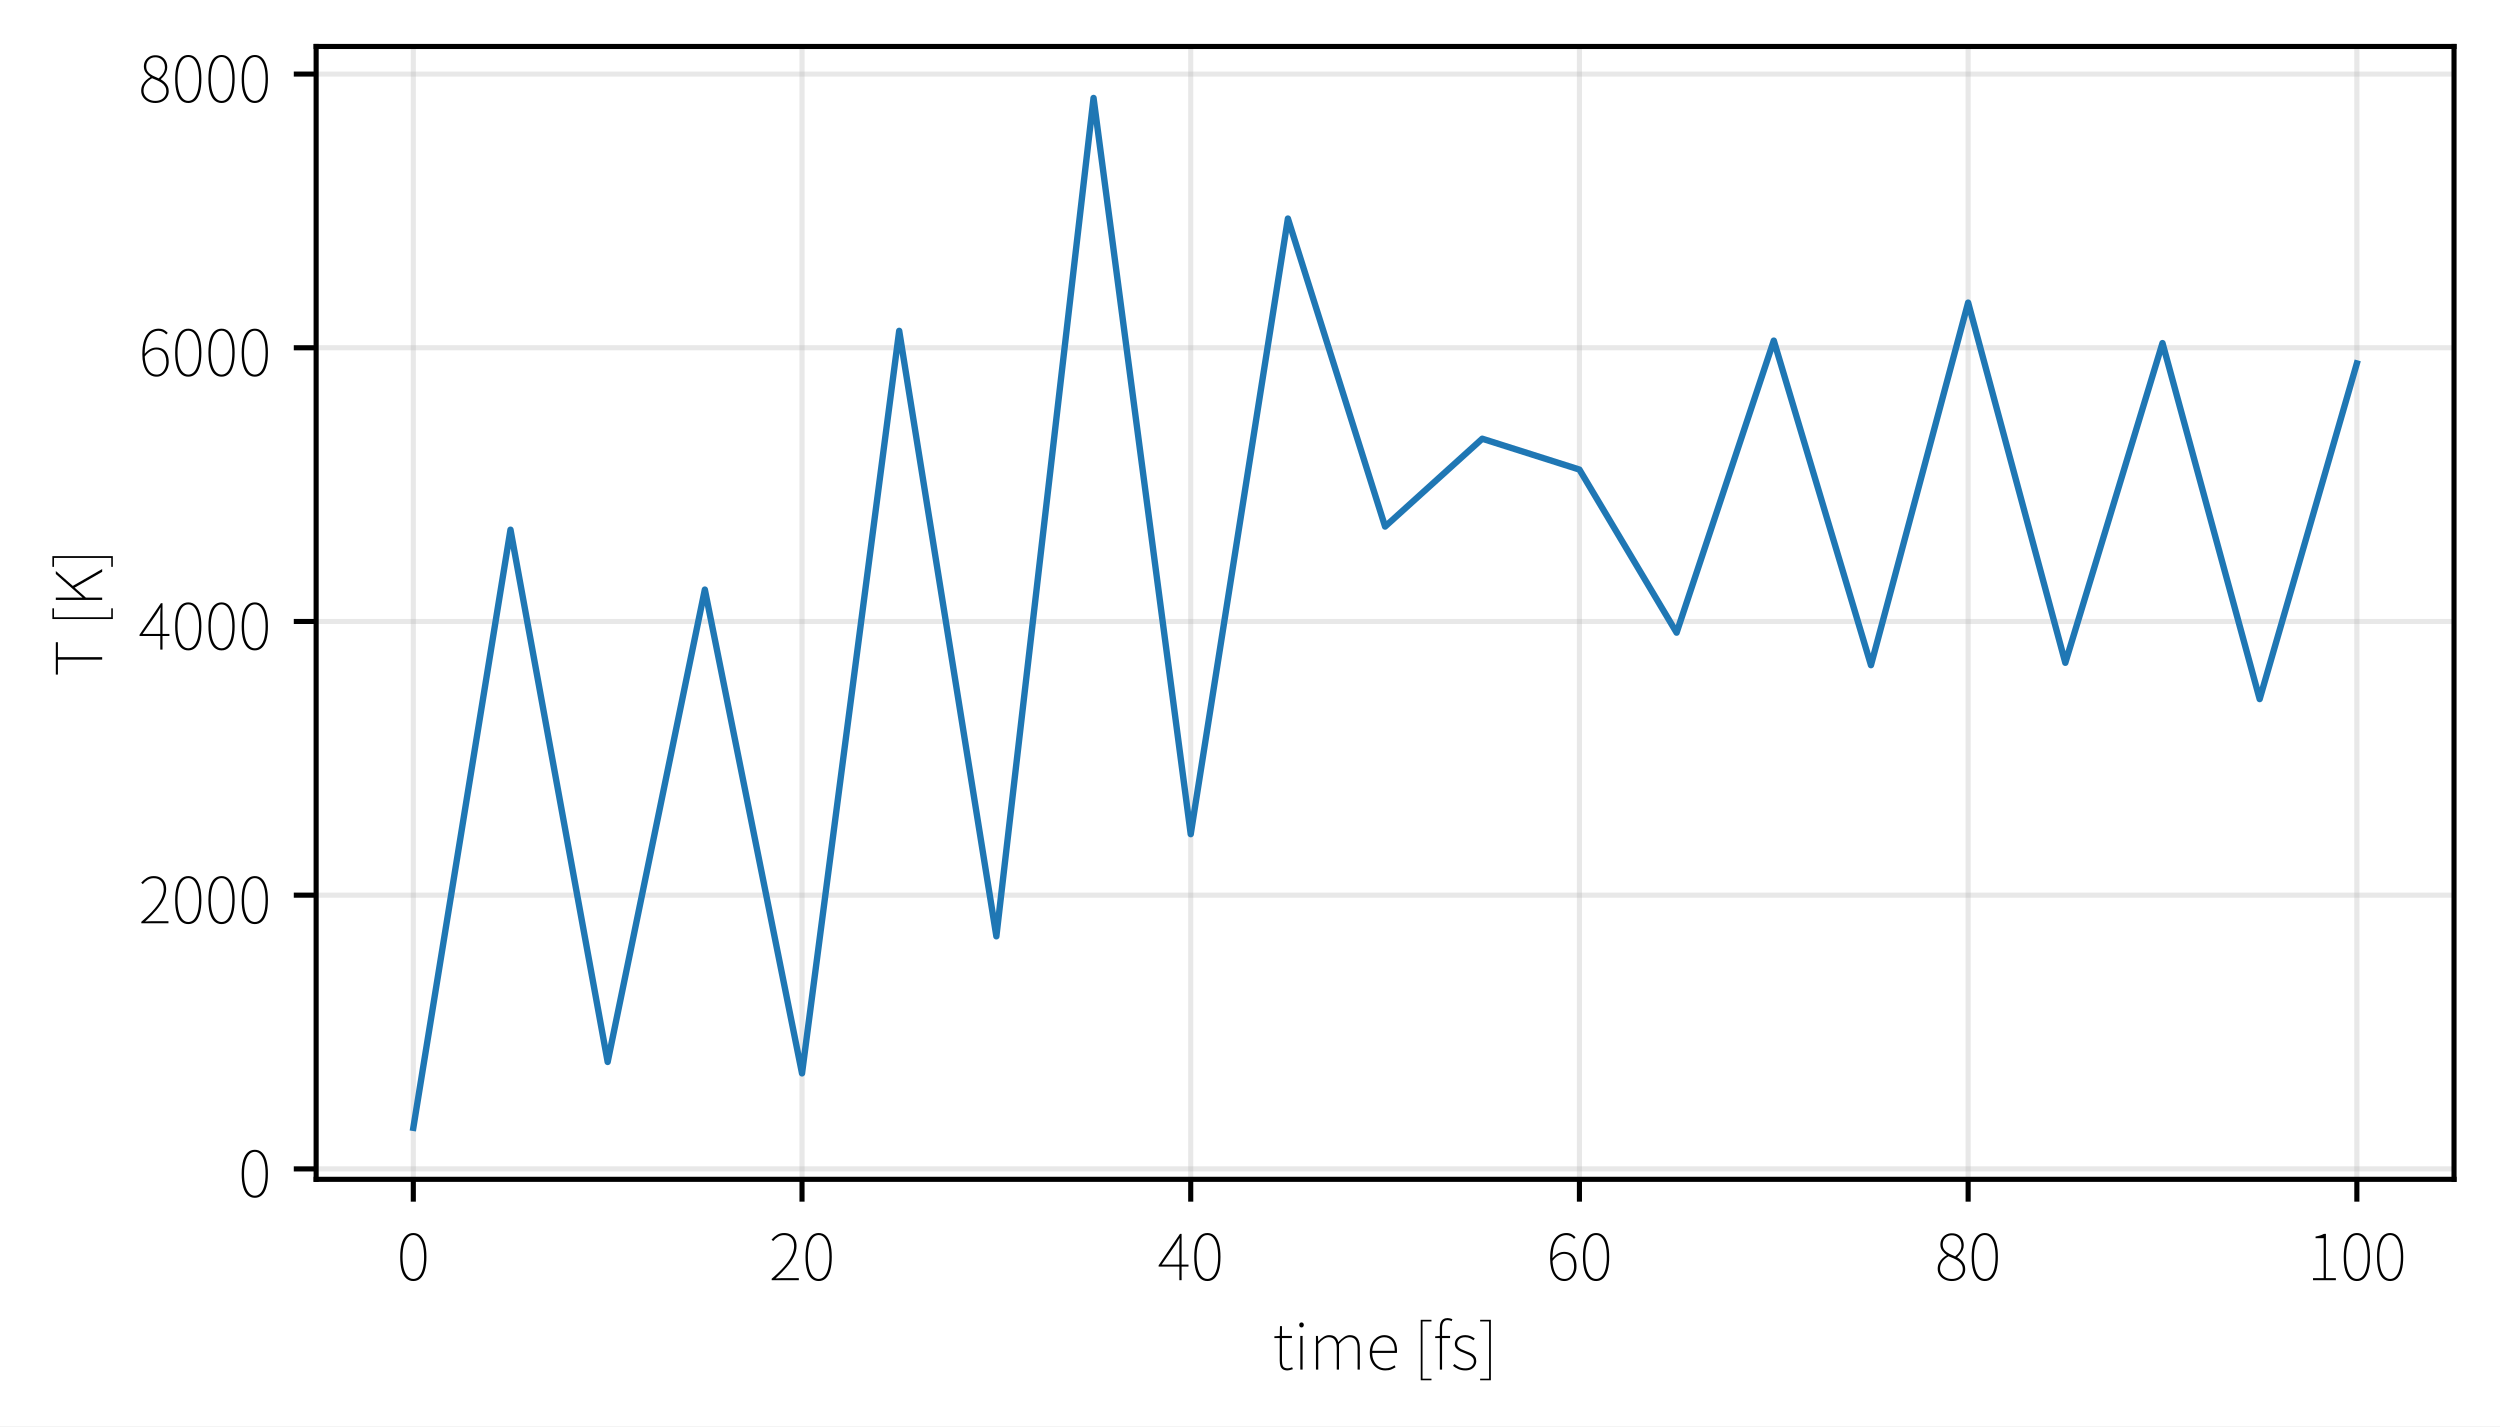
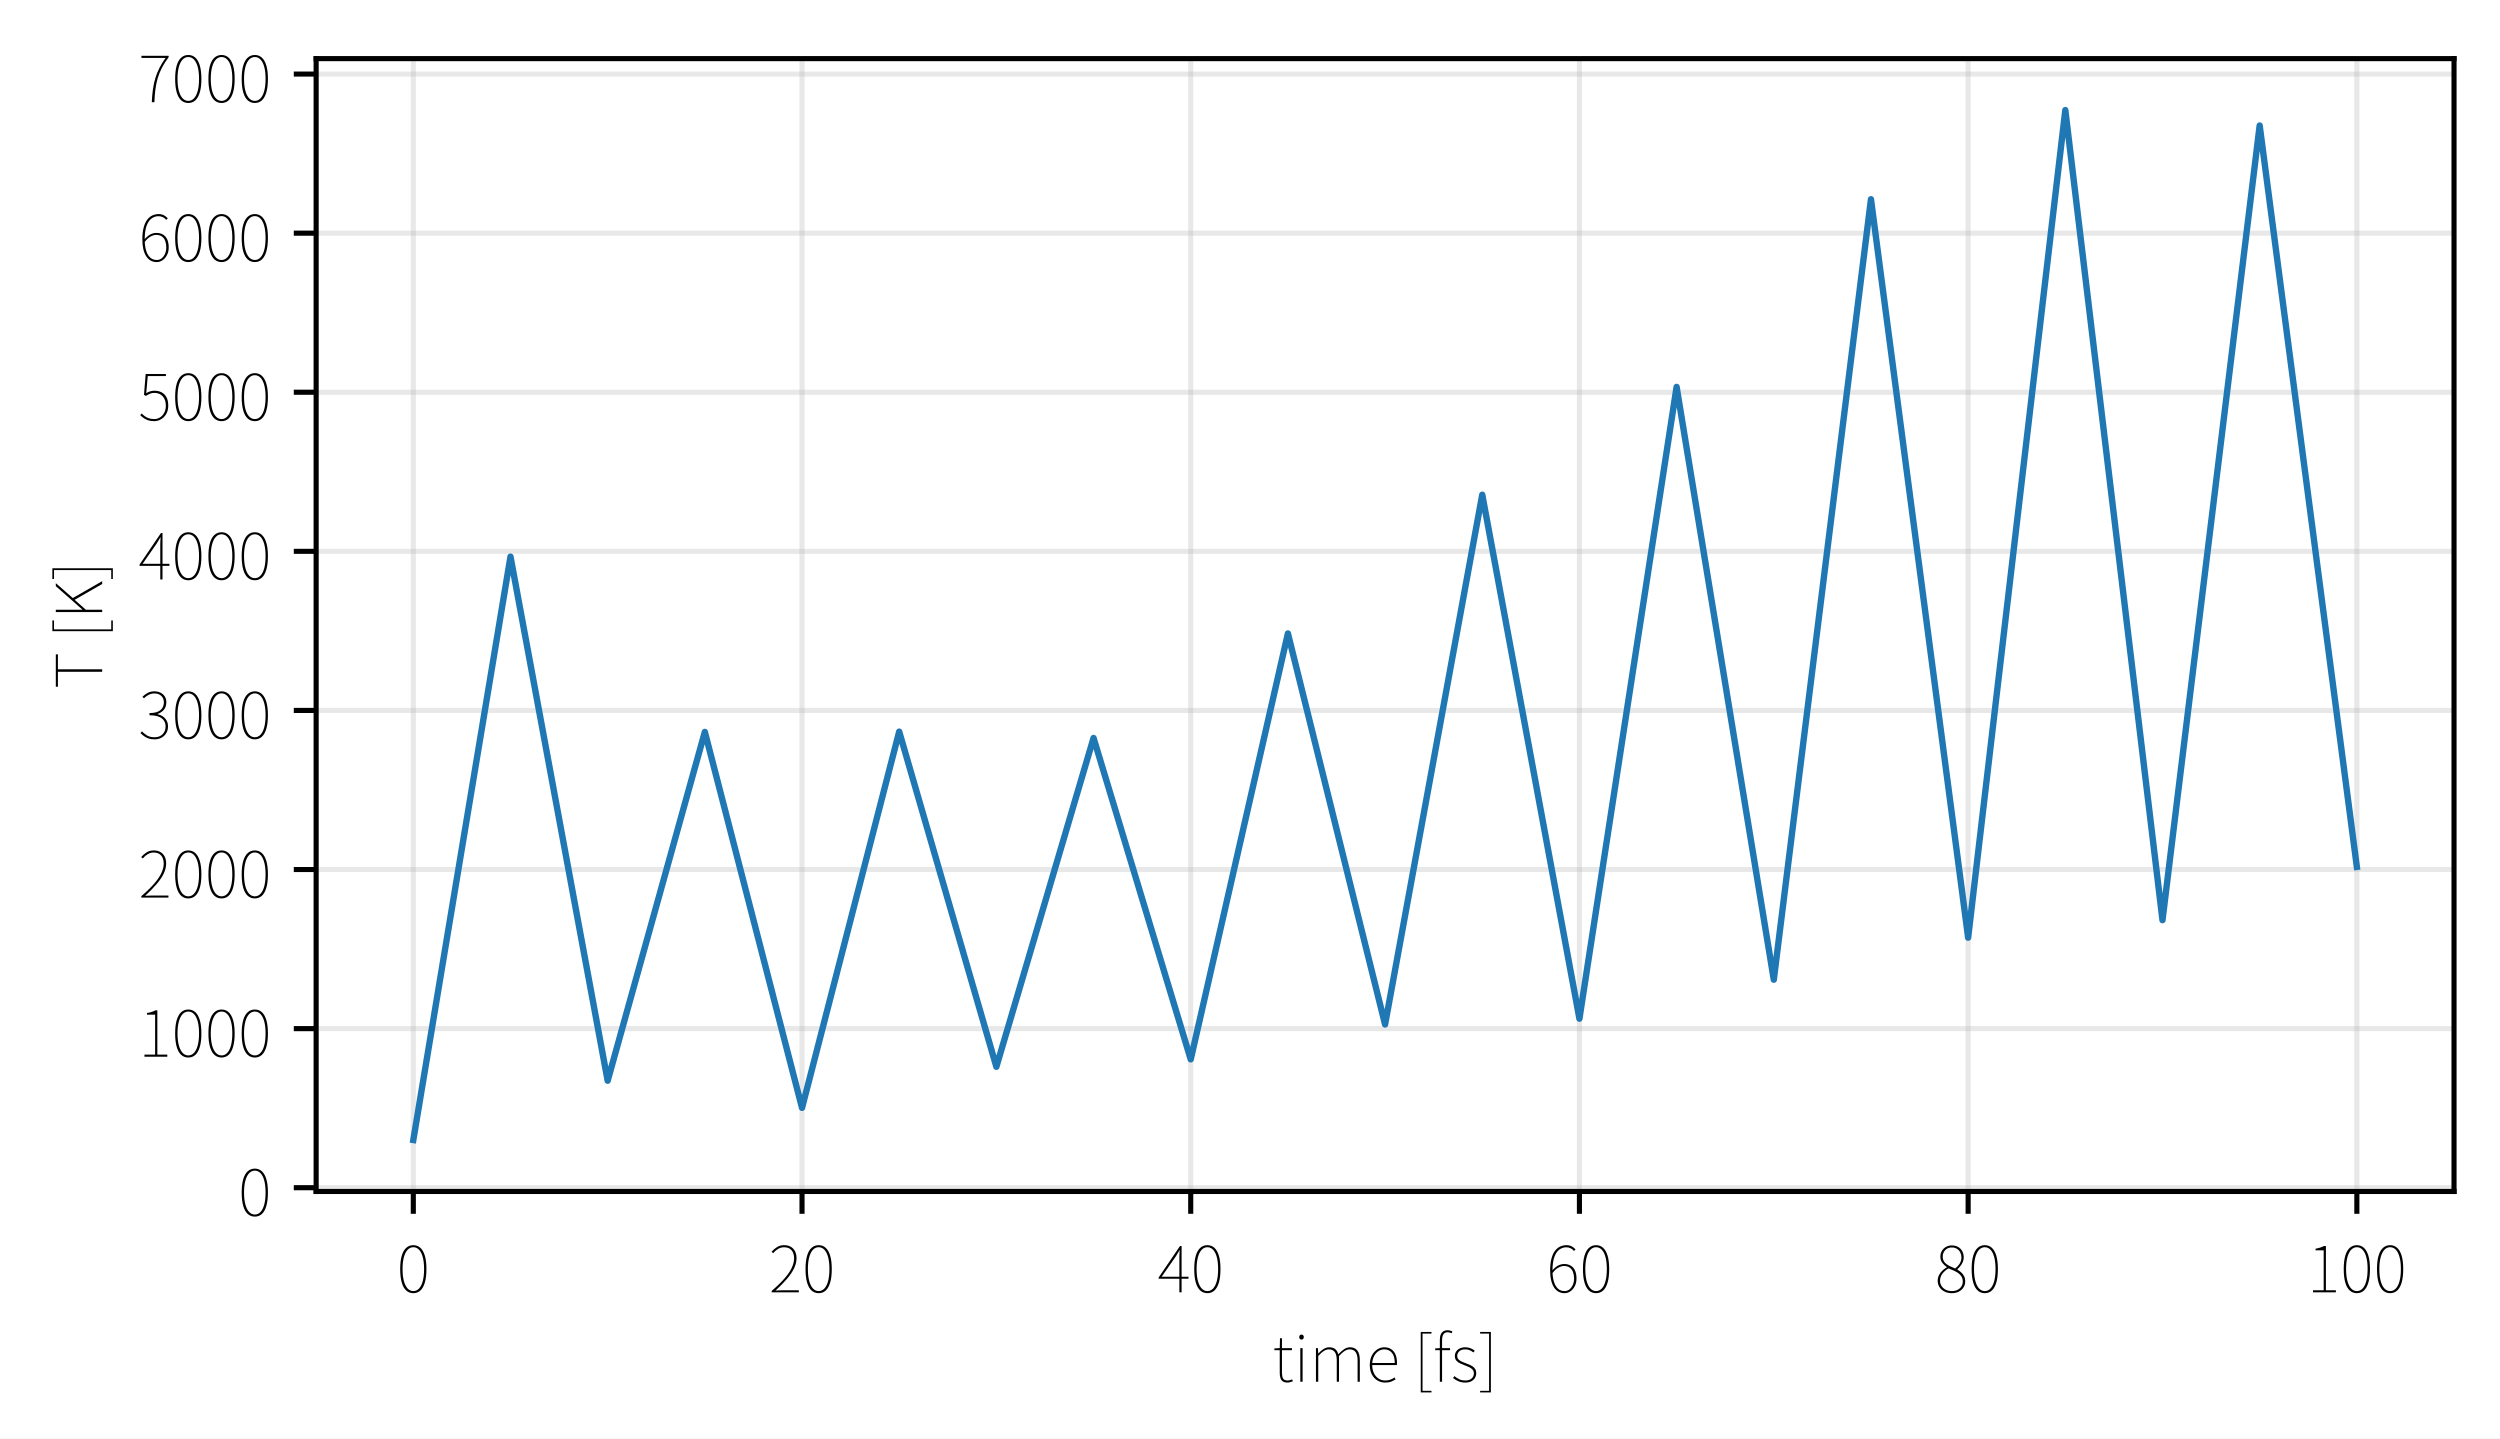
- <svg xmlns="http://www.w3.org/2000/svg" xmlns:xlink="http://www.w3.org/1999/xlink" width="391.508pt" height="223.356pt" viewBox="0 0 391.508 223.356" version="1.1">
+ <svg xmlns="http://www.w3.org/2000/svg" xmlns:xlink="http://www.w3.org/1999/xlink" width="391.508pt" height="225.258pt" viewBox="0 0 391.508 225.258" version="1.1">
  <defs>
    <style type="text/css">*{stroke-linejoin: round; stroke-linecap: butt}</style>
  </defs>
  <g id="figure_1">
    <g id="patch_1">
-       <path d="M 0 223.356  L 391.508 223.356  L 391.508 0  L 0 0  z " style="fill: #ffffff" />
+       <path d="M 0 225.258  L 391.508 225.258  L 391.508 0  L 0 0  z " style="fill: #ffffff" />
    </g>
    <g id="axes_1">
      <g id="patch_2">
-         <path d="M 49.508 184.686  L 384.308 184.686  L 384.308 7.278  L 49.508 7.278  z " style="fill: #ffffff" />
+         <path d="M 49.508 186.588  L 384.308 186.588  L 384.308 9.18  L 49.508 9.18  z " style="fill: #ffffff" />
      </g>
      <g id="matplotlib.axis_1">
        <g id="xtick_1">
          <g id="line2d_1">
-             <path d="M 64.726 184.686  L 64.726 7.278  " clip-path="url(#pd50125a6f1)" style="fill: none; stroke: #b0b0b0; stroke-opacity: 0.3; stroke-width: 0.8; stroke-linecap: square" />
+             <path d="M 64.726 186.588  L 64.726 9.18  " clip-path="url(#p86fc8063db)" style="fill: none; stroke: #b0b0b0; stroke-opacity: 0.3; stroke-width: 0.8; stroke-linecap: square" />
          </g>
          <g id="line2d_2">
            <defs>
-               <path id="m3a29f086d2" d="M 0 0  L 0 3.5  " style="stroke: #000000; stroke-width: 0.8" />
+               <path id="mdcbc8ece7f" d="M 0 0  L 0 3.5  " style="stroke: #000000; stroke-width: 0.8" />
            </defs>
            <g>
-               <use xlink:href="#m3a29f086d2" x="64.726" y="184.686" style="stroke: #000000; stroke-width: 0.8" />
+               <use xlink:href="#mdcbc8ece7f" x="64.726" y="186.588" style="stroke: #000000; stroke-width: 0.8" />
            </g>
          </g>
          <g id="text_1">
-             <g transform="translate(62.12131 200.4855) scale(0.1 -0.1)">
+             <g transform="translate(62.12131 202.3876) scale(0.1 -0.1)">
              <defs>
                <path id="NotoSansCJKjp-Thin-11" d="M 1670 -83  Q 1261 -83 963 179  Q 666 442 509 979  Q 352 1517 352 2336  Q 352 3149 509 3677  Q 666 4205 963 4467  Q 1261 4730 1670 4730  Q 2080 4730 2371 4467  Q 2662 4205 2822 3677  Q 2982 3149 2982 2336  Q 2982 1517 2822 979  Q 2662 442 2371 179  Q 2080 -83 1670 -83  z M 1670 128  Q 1997 128 2240 384  Q 2483 640 2614 1133  Q 2746 1626 2746 2336  Q 2746 3040 2614 3529  Q 2483 4019 2240 4272  Q 1997 4525 1670 4525  Q 1344 4525 1101 4272  Q 858 4019 723 3529  Q 589 3040 589 2336  Q 589 1626 723 1133  Q 858 640 1101 384  Q 1344 128 1670 128  z " transform="scale(0.015625)" />
              </defs>
              <use xlink:href="#NotoSansCJKjp-Thin-11" />
            </g>
          </g>
        </g>
        <g id="xtick_2">
          <g id="line2d_3">
-             <path d="M 125.599 184.686  L 125.599 7.278  " clip-path="url(#pd50125a6f1)" style="fill: none; stroke: #b0b0b0; stroke-opacity: 0.3; stroke-width: 0.8; stroke-linecap: square" />
+             <path d="M 125.599 186.588  L 125.599 9.18  " clip-path="url(#p86fc8063db)" style="fill: none; stroke: #b0b0b0; stroke-opacity: 0.3; stroke-width: 0.8; stroke-linecap: square" />
          </g>
          <g id="line2d_4">
            <g>
-               <use xlink:href="#m3a29f086d2" x="125.599" y="184.686" style="stroke: #000000; stroke-width: 0.8" />
+               <use xlink:href="#mdcbc8ece7f" x="125.599" y="186.588" style="stroke: #000000; stroke-width: 0.8" />
            </g>
          </g>
          <g id="text_2">
-             <g transform="translate(120.3893 200.4855) scale(0.1 -0.1)">
+             <g transform="translate(120.3893 202.3876) scale(0.1 -0.1)">
              <defs>
                <path id="NotoSansCJKjp-Thin-13" d="M 294 0  L 294 147  Q 1120 858 1613 1434  Q 2106 2010 2323 2499  Q 2541 2989 2541 3424  Q 2541 3725 2435 3974  Q 2330 4224 2106 4371  Q 1882 4518 1523 4518  Q 1210 4518 931 4352  Q 653 4186 442 3923  L 282 4070  Q 525 4346 829 4538  Q 1133 4730 1542 4730  Q 1939 4730 2214 4566  Q 2490 4403 2637 4112  Q 2784 3821 2784 3424  Q 2784 2918 2537 2406  Q 2291 1894 1820 1347  Q 1350 800 678 179  Q 870 192 1062 201  Q 1254 211 1440 211  L 3014 211  L 3014 0  L 294 0  z " transform="scale(0.015625)" />
              </defs>
              <use xlink:href="#NotoSansCJKjp-Thin-13" />
              <use xlink:href="#NotoSansCJKjp-Thin-11" transform="translate(52.09375 0)" />
            </g>
          </g>
        </g>
        <g id="xtick_3">
          <g id="line2d_5">
-             <path d="M 186.471 184.686  L 186.471 7.278  " clip-path="url(#pd50125a6f1)" style="fill: none; stroke: #b0b0b0; stroke-opacity: 0.3; stroke-width: 0.8; stroke-linecap: square" />
+             <path d="M 186.471 186.588  L 186.471 9.18  " clip-path="url(#p86fc8063db)" style="fill: none; stroke: #b0b0b0; stroke-opacity: 0.3; stroke-width: 0.8; stroke-linecap: square" />
          </g>
          <g id="line2d_6">
            <g>
-               <use xlink:href="#m3a29f086d2" x="186.471" y="184.686" style="stroke: #000000; stroke-width: 0.8" />
+               <use xlink:href="#mdcbc8ece7f" x="186.471" y="186.588" style="stroke: #000000; stroke-width: 0.8" />
            </g>
          </g>
          <g id="text_3">
-             <g transform="translate(181.2621 200.4855) scale(0.1 -0.1)">
+             <g transform="translate(181.2621 202.3876) scale(0.1 -0.1)">
              <defs>
                <path id="NotoSansCJKjp-Thin-15" d="M 2195 0  L 2195 3482  Q 2195 3629 2204 3843  Q 2214 4058 2227 4205  L 2195 4205  Q 2112 4058 2019 3901  Q 1926 3744 1830 3590  L 422 1568  L 3110 1568  L 3110 1363  L 115 1363  L 115 1485  L 2259 4646  L 2419 4646  L 2419 0  L 2195 0  z " transform="scale(0.015625)" />
              </defs>
              <use xlink:href="#NotoSansCJKjp-Thin-15" />
              <use xlink:href="#NotoSansCJKjp-Thin-11" transform="translate(52.09375 0)" />
            </g>
          </g>
        </g>
        <g id="xtick_4">
          <g id="line2d_7">
-             <path d="M 247.344 184.686  L 247.344 7.278  " clip-path="url(#pd50125a6f1)" style="fill: none; stroke: #b0b0b0; stroke-opacity: 0.3; stroke-width: 0.8; stroke-linecap: square" />
+             <path d="M 247.344 186.588  L 247.344 9.18  " clip-path="url(#p86fc8063db)" style="fill: none; stroke: #b0b0b0; stroke-opacity: 0.3; stroke-width: 0.8; stroke-linecap: square" />
          </g>
          <g id="line2d_8">
            <g>
-               <use xlink:href="#m3a29f086d2" x="247.344" y="184.686" style="stroke: #000000; stroke-width: 0.8" />
+               <use xlink:href="#mdcbc8ece7f" x="247.344" y="186.588" style="stroke: #000000; stroke-width: 0.8" />
            </g>
          </g>
          <g id="text_4">
-             <g transform="translate(242.1348 200.4855) scale(0.1 -0.1)">
+             <g transform="translate(242.1348 202.3876) scale(0.1 -0.1)">
              <defs>
                <path id="NotoSansCJKjp-Thin-17" d="M 1837 -83  Q 1498 -83 1232 67  Q 966 218 780 509  Q 595 800 496 1216  Q 397 1632 397 2170  Q 397 2886 528 3379  Q 659 3872 889 4169  Q 1120 4467 1414 4598  Q 1709 4730 2029 4730  Q 2330 4730 2550 4614  Q 2771 4499 2944 4307  L 2790 4147  Q 2643 4333 2444 4425  Q 2246 4518 2022 4518  Q 1651 4518 1334 4297  Q 1018 4077 826 3561  Q 634 3046 634 2170  Q 634 1581 762 1120  Q 890 659 1158 393  Q 1427 128 1850 128  Q 2125 128 2336 297  Q 2547 467 2672 752  Q 2797 1037 2797 1382  Q 2797 1741 2694 2025  Q 2592 2310 2368 2476  Q 2144 2643 1779 2643  Q 1523 2643 1209 2470  Q 896 2298 602 1888  L 602 2176  Q 768 2381 957 2531  Q 1146 2682 1360 2762  Q 1574 2842 1792 2842  Q 2189 2842 2467 2675  Q 2746 2509 2893 2185  Q 3040 1862 3040 1382  Q 3040 960 2873 630  Q 2707 301 2435 109  Q 2163 -83 1837 -83  z " transform="scale(0.015625)" />
              </defs>
              <use xlink:href="#NotoSansCJKjp-Thin-17" />
              <use xlink:href="#NotoSansCJKjp-Thin-11" transform="translate(52.09375 0)" />
            </g>
          </g>
        </g>
        <g id="xtick_5">
          <g id="line2d_9">
-             <path d="M 308.217 184.686  L 308.217 7.278  " clip-path="url(#pd50125a6f1)" style="fill: none; stroke: #b0b0b0; stroke-opacity: 0.3; stroke-width: 0.8; stroke-linecap: square" />
+             <path d="M 308.217 186.588  L 308.217 9.18  " clip-path="url(#p86fc8063db)" style="fill: none; stroke: #b0b0b0; stroke-opacity: 0.3; stroke-width: 0.8; stroke-linecap: square" />
          </g>
          <g id="line2d_10">
            <g>
-               <use xlink:href="#m3a29f086d2" x="308.217" y="184.686" style="stroke: #000000; stroke-width: 0.8" />
+               <use xlink:href="#mdcbc8ece7f" x="308.217" y="186.588" style="stroke: #000000; stroke-width: 0.8" />
            </g>
          </g>
          <g id="text_5">
-             <g transform="translate(303.0075 200.4855) scale(0.1 -0.1)">
+             <g transform="translate(303.0075 202.3876) scale(0.1 -0.1)">
              <defs>
                <path id="NotoSansCJKjp-Thin-19" d="M 1696 -83  Q 1286 -83 966 80  Q 646 243 464 521  Q 282 800 282 1152  Q 282 1478 422 1744  Q 563 2010 774 2202  Q 986 2394 1197 2509  L 1197 2534  Q 954 2694 752 2953  Q 550 3213 550 3578  Q 550 3910 704 4163  Q 858 4416 1117 4560  Q 1376 4704 1696 4704  Q 2080 4704 2345 4544  Q 2611 4384 2752 4112  Q 2893 3840 2893 3494  Q 2893 3238 2784 3008  Q 2675 2778 2528 2602  Q 2381 2426 2253 2317  L 2253 2285  Q 2445 2170 2627 2010  Q 2810 1850 2925 1626  Q 3040 1402 3040 1082  Q 3040 762 2870 496  Q 2701 230 2400 73  Q 2099 -83 1696 -83  z M 2035 2387  Q 2336 2630 2499 2905  Q 2662 3181 2662 3494  Q 2662 3763 2550 3990  Q 2438 4218 2220 4358  Q 2003 4499 1696 4499  Q 1293 4499 1040 4236  Q 787 3974 787 3578  Q 787 3238 972 3017  Q 1158 2797 1446 2653  Q 1734 2509 2035 2387  z M 1696 128  Q 2035 128 2281 256  Q 2528 384 2662 601  Q 2797 819 2797 1082  Q 2797 1370 2675 1574  Q 2554 1779 2352 1923  Q 2150 2067 1894 2182  Q 1638 2298 1370 2400  Q 998 2189 758 1875  Q 518 1562 518 1152  Q 518 870 668 636  Q 819 403 1088 265  Q 1357 128 1696 128  z " transform="scale(0.015625)" />
              </defs>
              <use xlink:href="#NotoSansCJKjp-Thin-19" />
              <use xlink:href="#NotoSansCJKjp-Thin-11" transform="translate(52.09375 0)" />
            </g>
          </g>
        </g>
        <g id="xtick_6">
          <g id="line2d_11">
-             <path d="M 369.09 184.686  L 369.09 7.278  " clip-path="url(#pd50125a6f1)" style="fill: none; stroke: #b0b0b0; stroke-opacity: 0.3; stroke-width: 0.8; stroke-linecap: square" />
+             <path d="M 369.09 186.588  L 369.09 9.18  " clip-path="url(#p86fc8063db)" style="fill: none; stroke: #b0b0b0; stroke-opacity: 0.3; stroke-width: 0.8; stroke-linecap: square" />
          </g>
          <g id="line2d_12">
            <g>
-               <use xlink:href="#m3a29f086d2" x="369.09" y="184.686" style="stroke: #000000; stroke-width: 0.8" />
+               <use xlink:href="#mdcbc8ece7f" x="369.09" y="186.588" style="stroke: #000000; stroke-width: 0.8" />
            </g>
          </g>
          <g id="text_6">
-             <g transform="translate(361.2756 200.4855) scale(0.1 -0.1)">
+             <g transform="translate(361.2756 202.3876) scale(0.1 -0.1)">
              <defs>
                <path id="NotoSansCJKjp-Thin-12" d="M 608 0  L 608 211  L 1677 211  L 1677 4211  L 864 4211  L 864 4378  Q 1133 4422 1344 4492  Q 1555 4563 1702 4646  L 1901 4646  L 1901 211  L 2899 211  L 2899 0  L 608 0  z " transform="scale(0.015625)" />
              </defs>
              <use xlink:href="#NotoSansCJKjp-Thin-12" />
              <use xlink:href="#NotoSansCJKjp-Thin-11" transform="translate(52.09375 0)" />
              <use xlink:href="#NotoSansCJKjp-Thin-11" transform="translate(104.1875 0)" />
            </g>
          </g>
        </g>
        <g id="text_7">
-           <g transform="translate(199.2414 214.4855) scale(0.1 -0.1)">
+           <g transform="translate(199.2414 216.3876) scale(0.1 -0.1)">
            <defs>
              <path id="NotoSansCJKjp-Thin-55" d="M 1542 -83  Q 1229 -83 1056 38  Q 883 160 816 381  Q 749 602 749 896  L 749 3162  L 211 3162  L 211 3341  L 749 3373  L 774 4358  L 973 4358  L 973 3373  L 1971 3373  L 1971 3162  L 973 3162  L 973 864  Q 973 538 1081 333  Q 1190 128 1562 128  Q 1658 128 1779 160  Q 1901 192 1990 237  L 2067 45  Q 1920 -6 1776 -44  Q 1632 -83 1542 -83  z " transform="scale(0.015625)" />
              <path id="NotoSansCJKjp-Thin-4a" d="M 672 0  L 672 3373  L 902 3373  L 902 0  L 672 0  z M 794 4224  Q 691 4224 627 4294  Q 563 4365 563 4486  Q 563 4595 627 4662  Q 691 4730 794 4730  Q 890 4730 957 4662  Q 1024 4595 1024 4486  Q 1024 4365 957 4294  Q 890 4224 794 4224  z " transform="scale(0.015625)" />
              <path id="NotoSansCJKjp-Thin-4e" d="M 672 0  L 672 3373  L 864 3373  L 902 2835  L 915 2835  Q 1146 3098 1427 3277  Q 1709 3456 1984 3456  Q 2400 3456 2614 3264  Q 2829 3072 2912 2752  Q 3213 3078 3497 3267  Q 3782 3456 4070 3456  Q 4563 3456 4816 3139  Q 5069 2822 5069 2170  L 5069 0  L 4845 0  L 4845 2138  Q 4845 2694 4649 2969  Q 4454 3245 4045 3245  Q 3795 3245 3539 3078  Q 3283 2912 2982 2579  L 2982 0  L 2758 0  L 2758 2138  Q 2758 2694 2566 2969  Q 2374 3245 1965 3245  Q 1722 3245 1456 3078  Q 1190 2912 902 2579  L 902 0  L 672 0  z " transform="scale(0.015625)" />
              <path id="NotoSansCJKjp-Thin-46" d="M 1920 -83  Q 1498 -83 1146 128  Q 794 339 586 732  Q 378 1126 378 1677  Q 378 2093 496 2419  Q 614 2746 822 2979  Q 1030 3213 1289 3334  Q 1549 3456 1830 3456  Q 2221 3456 2505 3277  Q 2790 3098 2947 2749  Q 3104 2400 3104 1901  Q 3104 1850 3104 1795  Q 3104 1741 3091 1670  L 621 1670  Q 621 1229 784 880  Q 947 531 1241 329  Q 1536 128 1933 128  Q 2221 128 2445 211  Q 2669 294 2861 435  L 2963 237  Q 2771 122 2534 19  Q 2298 -83 1920 -83  z M 621 1882  L 2880 1882  Q 2880 2566 2592 2905  Q 2304 3245 1830 3245  Q 1530 3245 1267 3081  Q 1005 2918 832 2614  Q 659 2310 621 1882  z " transform="scale(0.015625)" />
              <path id="NotoSansCJKjp-Thin-1" transform="scale(0.015625)" />
              <path id="NotoSansCJKjp-Thin-3c" d="M 704 -1069  L 704 4992  L 1779 4992  L 1779 4826  L 883 4826  L 883 -909  L 1779 -909  L 1779 -1069  L 704 -1069  z " transform="scale(0.015625)" />
              <path id="NotoSansCJKjp-Thin-47" d="M 704 0  L 704 4192  Q 704 4525 797 4739  Q 890 4954 1066 5059  Q 1242 5165 1485 5165  Q 1594 5165 1715 5136  Q 1837 5107 1958 5056  L 1888 4858  Q 1683 4960 1478 4960  Q 1190 4960 1059 4749  Q 928 4538 928 4160  L 928 0  L 704 0  z M 237 3162  L 237 3341  L 704 3373  L 1728 3373  L 1728 3162  L 237 3162  z " transform="scale(0.015625)" />
              <path id="NotoSansCJKjp-Thin-54" d="M 1466 -83  Q 1088 -83 774 54  Q 461 192 237 378  L 384 563  Q 595 384 851 256  Q 1107 128 1478 128  Q 1901 128 2115 339  Q 2330 550 2330 838  Q 2330 1062 2202 1209  Q 2074 1357 1878 1453  Q 1683 1549 1485 1619  Q 1229 1715 985 1824  Q 742 1933 582 2112  Q 422 2291 422 2579  Q 422 2816 544 3014  Q 666 3213 902 3334  Q 1139 3456 1485 3456  Q 1741 3456 1990 3360  Q 2240 3264 2419 3110  L 2285 2938  Q 2118 3066 1926 3155  Q 1734 3245 1472 3245  Q 1056 3245 857 3043  Q 659 2842 659 2592  Q 659 2394 771 2262  Q 883 2131 1065 2044  Q 1248 1958 1446 1882  Q 1651 1805 1849 1725  Q 2048 1645 2208 1536  Q 2368 1427 2467 1264  Q 2566 1101 2566 851  Q 2566 602 2438 387  Q 2310 173 2067 45  Q 1824 -83 1466 -83  z " transform="scale(0.015625)" />
              <path id="NotoSansCJKjp-Thin-3e" d="M 134 -1069  L 134 -909  L 1030 -909  L 1030 4826  L 134 4826  L 134 4992  L 1210 4992  L 1210 -1069  L 134 -1069  z " transform="scale(0.015625)" />
            </defs>
            <use xlink:href="#NotoSansCJKjp-Thin-55" />
            <use xlink:href="#NotoSansCJKjp-Thin-4a" transform="translate(33.40625 0)" />
            <use xlink:href="#NotoSansCJKjp-Thin-4e" transform="translate(57.90625 0)" />
            <use xlink:href="#NotoSansCJKjp-Thin-46" transform="translate(146.8125 0)" />
            <use xlink:href="#NotoSansCJKjp-Thin-1" transform="translate(199.5156 0)" />
            <use xlink:href="#NotoSansCJKjp-Thin-3c" transform="translate(221.5156 0)" />
            <use xlink:href="#NotoSansCJKjp-Thin-47" transform="translate(251.4219 0)" />
            <use xlink:href="#NotoSansCJKjp-Thin-54" transform="translate(279.3281 0)" />
            <use xlink:href="#NotoSansCJKjp-Thin-3e" transform="translate(323.4219 0)" />
          </g>
        </g>
      </g>
      <g id="matplotlib.axis_2">
        <g id="ytick_1">
          <g id="line2d_13">
-             <path d="M 49.508 183.051  L 384.308 183.051  " clip-path="url(#pd50125a6f1)" style="fill: none; stroke: #b0b0b0; stroke-opacity: 0.3; stroke-width: 0.8; stroke-linecap: square" />
+             <path d="M 49.508 185.998  L 384.308 185.998  " clip-path="url(#p86fc8063db)" style="fill: none; stroke: #b0b0b0; stroke-opacity: 0.3; stroke-width: 0.8; stroke-linecap: square" />
          </g>
          <g id="line2d_14">
            <defs>
-               <path id="m86ea56d067" d="M 0 0  L -3.5 0  " style="stroke: #000000; stroke-width: 0.8" />
+               <path id="m2dbb6b2db3" d="M 0 0  L -3.5 0  " style="stroke: #000000; stroke-width: 0.8" />
            </defs>
            <g>
-               <use xlink:href="#m86ea56d067" x="49.508" y="183.051" style="stroke: #000000; stroke-width: 0.8" />
+               <use xlink:href="#m2dbb6b2db3" x="49.508" y="185.998" style="stroke: #000000; stroke-width: 0.8" />
            </g>
          </g>
          <g id="text_8">
-             <g transform="translate(37.29844 187.451) scale(0.1 -0.1)">
+             <g transform="translate(37.29844 190.3978) scale(0.1 -0.1)">
              <use xlink:href="#NotoSansCJKjp-Thin-11" />
            </g>
          </g>
        </g>
        <g id="ytick_2">
          <g id="line2d_15">
-             <path d="M 49.508 140.188  L 384.308 140.188  " clip-path="url(#pd50125a6f1)" style="fill: none; stroke: #b0b0b0; stroke-opacity: 0.3; stroke-width: 0.8; stroke-linecap: square" />
+             <path d="M 49.508 161.084  L 384.308 161.084  " clip-path="url(#p86fc8063db)" style="fill: none; stroke: #b0b0b0; stroke-opacity: 0.3; stroke-width: 0.8; stroke-linecap: square" />
          </g>
          <g id="line2d_16">
            <g>
-               <use xlink:href="#m86ea56d067" x="49.508" y="140.188" style="stroke: #000000; stroke-width: 0.8" />
+               <use xlink:href="#m2dbb6b2db3" x="49.508" y="161.084" style="stroke: #000000; stroke-width: 0.8" />
            </g>
          </g>
          <g id="text_9">
-             <g transform="translate(21.67031 144.5882) scale(0.1 -0.1)">
-               <use xlink:href="#NotoSansCJKjp-Thin-13" />
+             <g transform="translate(21.67031 165.4838) scale(0.1 -0.1)">
+               <use xlink:href="#NotoSansCJKjp-Thin-12" />
              <use xlink:href="#NotoSansCJKjp-Thin-11" transform="translate(52.09375 0)" />
              <use xlink:href="#NotoSansCJKjp-Thin-11" transform="translate(104.1875 0)" />
              <use xlink:href="#NotoSansCJKjp-Thin-11" transform="translate(156.2812 0)" />
            </g>
          </g>
        </g>
        <g id="ytick_3">
          <g id="line2d_17">
-             <path d="M 49.508 97.325  L 384.308 97.325  " clip-path="url(#pd50125a6f1)" style="fill: none; stroke: #b0b0b0; stroke-opacity: 0.3; stroke-width: 0.8; stroke-linecap: square" />
+             <path d="M 49.508 136.17  L 384.308 136.17  " clip-path="url(#p86fc8063db)" style="fill: none; stroke: #b0b0b0; stroke-opacity: 0.3; stroke-width: 0.8; stroke-linecap: square" />
          </g>
          <g id="line2d_18">
            <g>
-               <use xlink:href="#m86ea56d067" x="49.508" y="97.325" style="stroke: #000000; stroke-width: 0.8" />
+               <use xlink:href="#m2dbb6b2db3" x="49.508" y="136.17" style="stroke: #000000; stroke-width: 0.8" />
            </g>
          </g>
          <g id="text_10">
-             <g transform="translate(21.67031 101.7255) scale(0.1 -0.1)">
-               <use xlink:href="#NotoSansCJKjp-Thin-15" />
+             <g transform="translate(21.67031 140.5698) scale(0.1 -0.1)">
+               <use xlink:href="#NotoSansCJKjp-Thin-13" />
              <use xlink:href="#NotoSansCJKjp-Thin-11" transform="translate(52.09375 0)" />
              <use xlink:href="#NotoSansCJKjp-Thin-11" transform="translate(104.1875 0)" />
              <use xlink:href="#NotoSansCJKjp-Thin-11" transform="translate(156.2812 0)" />
            </g>
          </g>
        </g>
        <g id="ytick_4">
          <g id="line2d_19">
-             <path d="M 49.508 54.463  L 384.308 54.463  " clip-path="url(#pd50125a6f1)" style="fill: none; stroke: #b0b0b0; stroke-opacity: 0.3; stroke-width: 0.8; stroke-linecap: square" />
+             <path d="M 49.508 111.256  L 384.308 111.256  " clip-path="url(#p86fc8063db)" style="fill: none; stroke: #b0b0b0; stroke-opacity: 0.3; stroke-width: 0.8; stroke-linecap: square" />
          </g>
          <g id="line2d_20">
            <g>
-               <use xlink:href="#m86ea56d067" x="49.508" y="54.463" style="stroke: #000000; stroke-width: 0.8" />
+               <use xlink:href="#m2dbb6b2db3" x="49.508" y="111.256" style="stroke: #000000; stroke-width: 0.8" />
            </g>
          </g>
          <g id="text_11">
-             <g transform="translate(21.67031 58.86274) scale(0.1 -0.1)">
-               <use xlink:href="#NotoSansCJKjp-Thin-17" />
+             <g transform="translate(21.67031 115.6559) scale(0.1 -0.1)">
+               <defs>
+                 <path id="NotoSansCJKjp-Thin-14" d="M 1619 -83  Q 1261 -83 998 13  Q 736 109 544 256  Q 352 403 211 550  L 358 717  Q 563 499 857 313  Q 1152 128 1632 128  Q 1952 128 2198 262  Q 2445 397 2585 640  Q 2726 883 2726 1210  Q 2726 1542 2560 1795  Q 2394 2048 2038 2189  Q 1683 2330 1114 2330  L 1114 2554  Q 1651 2554 1964 2698  Q 2278 2842 2416 3088  Q 2554 3334 2554 3629  Q 2554 4026 2298 4272  Q 2042 4518 1606 4518  Q 1293 4518 1017 4374  Q 742 4230 557 4026  L 410 4192  Q 634 4410 925 4570  Q 1216 4730 1606 4730  Q 1939 4730 2211 4598  Q 2483 4467 2643 4224  Q 2803 3981 2803 3642  Q 2803 3168 2550 2877  Q 2298 2586 1926 2464  L 1926 2438  Q 2208 2381 2445 2221  Q 2682 2061 2826 1808  Q 2970 1555 2970 1222  Q 2970 826 2790 531  Q 2611 237 2307 77  Q 2003 -83 1619 -83  z " transform="scale(0.015625)" />
+               </defs>
+               <use xlink:href="#NotoSansCJKjp-Thin-14" />
              <use xlink:href="#NotoSansCJKjp-Thin-11" transform="translate(52.09375 0)" />
              <use xlink:href="#NotoSansCJKjp-Thin-11" transform="translate(104.1875 0)" />
              <use xlink:href="#NotoSansCJKjp-Thin-11" transform="translate(156.2812 0)" />
            </g>
          </g>
        </g>
        <g id="ytick_5">
          <g id="line2d_21">
-             <path d="M 49.508 11.6  L 384.308 11.6  " clip-path="url(#pd50125a6f1)" style="fill: none; stroke: #b0b0b0; stroke-opacity: 0.3; stroke-width: 0.8; stroke-linecap: square" />
+             <path d="M 49.508 86.342  L 384.308 86.342  " clip-path="url(#p86fc8063db)" style="fill: none; stroke: #b0b0b0; stroke-opacity: 0.3; stroke-width: 0.8; stroke-linecap: square" />
          </g>
          <g id="line2d_22">
            <g>
-               <use xlink:href="#m86ea56d067" x="49.508" y="11.6" style="stroke: #000000; stroke-width: 0.8" />
+               <use xlink:href="#m2dbb6b2db3" x="49.508" y="86.342" style="stroke: #000000; stroke-width: 0.8" />
            </g>
          </g>
          <g id="text_12">
+             <g transform="translate(21.67031 90.7419) scale(0.1 -0.1)">
+               <use xlink:href="#NotoSansCJKjp-Thin-15" />
+               <use xlink:href="#NotoSansCJKjp-Thin-11" transform="translate(52.09375 0)" />
+               <use xlink:href="#NotoSansCJKjp-Thin-11" transform="translate(104.1875 0)" />
+               <use xlink:href="#NotoSansCJKjp-Thin-11" transform="translate(156.2812 0)" />
+             </g>
+           </g>
+         </g>
+         <g id="ytick_6">
+           <g id="line2d_23">
+             <path d="M 49.508 61.428  L 384.308 61.428  " clip-path="url(#p86fc8063db)" style="fill: none; stroke: #b0b0b0; stroke-opacity: 0.3; stroke-width: 0.8; stroke-linecap: square" />
+           </g>
+           <g id="line2d_24">
+             <g>
+               <use xlink:href="#m2dbb6b2db3" x="49.508" y="61.428" style="stroke: #000000; stroke-width: 0.8" />
+             </g>
+           </g>
+           <g id="text_13">
+             <g transform="translate(21.67031 65.82794) scale(0.1 -0.1)">
+               <defs>
+                 <path id="NotoSansCJKjp-Thin-16" d="M 1581 -83  Q 1222 -83 963 9  Q 704 102 515 240  Q 326 378 186 518  L 333 691  Q 467 550 636 422  Q 806 294 1040 211  Q 1274 128 1594 128  Q 1901 128 2166 294  Q 2432 461 2592 765  Q 2752 1069 2752 1466  Q 2752 2061 2441 2406  Q 2131 2752 1606 2752  Q 1350 2752 1152 2665  Q 954 2579 755 2445  L 563 2560  L 730 4646  L 2758 4646  L 2758 4435  L 941 4435  L 787 2726  Q 966 2835 1168 2902  Q 1370 2970 1626 2970  Q 2010 2970 2320 2813  Q 2630 2656 2812 2326  Q 2995 1997 2995 1478  Q 2995 979 2787 630  Q 2579 282 2256 99  Q 1933 -83 1581 -83  z " transform="scale(0.015625)" />
+               </defs>
+               <use xlink:href="#NotoSansCJKjp-Thin-16" />
+               <use xlink:href="#NotoSansCJKjp-Thin-11" transform="translate(52.09375 0)" />
+               <use xlink:href="#NotoSansCJKjp-Thin-11" transform="translate(104.1875 0)" />
+               <use xlink:href="#NotoSansCJKjp-Thin-11" transform="translate(156.2812 0)" />
+             </g>
+           </g>
+         </g>
+         <g id="ytick_7">
+           <g id="line2d_25">
+             <path d="M 49.508 36.514  L 384.308 36.514  " clip-path="url(#p86fc8063db)" style="fill: none; stroke: #b0b0b0; stroke-opacity: 0.3; stroke-width: 0.8; stroke-linecap: square" />
+           </g>
+           <g id="line2d_26">
+             <g>
+               <use xlink:href="#m2dbb6b2db3" x="49.508" y="36.514" style="stroke: #000000; stroke-width: 0.8" />
+             </g>
+           </g>
+           <g id="text_14">
+             <g transform="translate(21.67031 40.91397) scale(0.1 -0.1)">
+               <use xlink:href="#NotoSansCJKjp-Thin-17" />
+               <use xlink:href="#NotoSansCJKjp-Thin-11" transform="translate(52.09375 0)" />
+               <use xlink:href="#NotoSansCJKjp-Thin-11" transform="translate(104.1875 0)" />
+               <use xlink:href="#NotoSansCJKjp-Thin-11" transform="translate(156.2812 0)" />
+             </g>
+           </g>
+         </g>
+         <g id="ytick_8">
+           <g id="line2d_27">
+             <path d="M 49.508 11.6  L 384.308 11.6  " clip-path="url(#p86fc8063db)" style="fill: none; stroke: #b0b0b0; stroke-opacity: 0.3; stroke-width: 0.8; stroke-linecap: square" />
+           </g>
+           <g id="line2d_28">
+             <g>
+               <use xlink:href="#m2dbb6b2db3" x="49.508" y="11.6" style="stroke: #000000; stroke-width: 0.8" />
+             </g>
+           </g>
+           <g id="text_15">
            <g transform="translate(21.67031 16) scale(0.1 -0.1)">
-               <use xlink:href="#NotoSansCJKjp-Thin-19" />
-               <use xlink:href="#NotoSansCJKjp-Thin-11" transform="translate(52.09375 0)" />
-               <use xlink:href="#NotoSansCJKjp-Thin-11" transform="translate(104.1875 0)" />
-               <use xlink:href="#NotoSansCJKjp-Thin-11" transform="translate(156.2812 0)" />
-             </g>
-           </g>
-         </g>
-         <g id="text_13">
-           <g transform="translate(16 105.9722) rotate(-90) scale(0.1 -0.1)">
+               <defs>
+                 <path id="NotoSansCJKjp-Thin-18" d="M 1344 0  Q 1376 717 1462 1318  Q 1549 1920 1712 2445  Q 1875 2970 2124 3459  Q 2374 3949 2726 4435  L 307 4435  L 307 4646  L 3034 4646  L 3034 4512  Q 2624 3955 2355 3436  Q 2086 2918 1932 2384  Q 1779 1850 1705 1267  Q 1632 685 1606 0  L 1344 0  z " transform="scale(0.015625)" />
+               </defs>
+               <use xlink:href="#NotoSansCJKjp-Thin-18" />
+               <use xlink:href="#NotoSansCJKjp-Thin-11" transform="translate(52.09375 0)" />
+               <use xlink:href="#NotoSansCJKjp-Thin-11" transform="translate(104.1875 0)" />
+               <use xlink:href="#NotoSansCJKjp-Thin-11" transform="translate(156.2812 0)" />
+             </g>
+           </g>
+         </g>
+         <g id="text_16">
+           <g transform="translate(16 107.8742) rotate(-90) scale(0.1 -0.1)">
            <defs>
              <path id="NotoSansCJKjp-Thin-35" d="M 1709 0  L 1709 4435  L 211 4435  L 211 4646  L 3456 4646  L 3456 4435  L 1958 4435  L 1958 0  L 1709 0  z " transform="scale(0.015625)" />
              <path id="NotoSansCJKjp-Thin-2c" d="M 704 0  L 704 4646  L 941 4646  L 941 1984  L 954 1984  L 3302 4646  L 3603 4646  L 2112 2944  L 3802 0  L 3520 0  L 1933 2758  L 941 1638  L 941 0  L 704 0  z " transform="scale(0.015625)" />
            </defs>
            <use xlink:href="#NotoSansCJKjp-Thin-35" />
            <use xlink:href="#NotoSansCJKjp-Thin-1" transform="translate(57.29688 0)" />
            <use xlink:href="#NotoSansCJKjp-Thin-3c" transform="translate(79.29688 0)" />
            <use xlink:href="#NotoSansCJKjp-Thin-2c" transform="translate(109.2031 0)" />
            <use xlink:href="#NotoSansCJKjp-Thin-3e" transform="translate(169.9062 0)" />
          </g>
        </g>
      </g>
-       <g id="line2d_23">
-         <path d="M 64.726 176.622  L 79.944 82.952  L 95.162 166.303  L 110.381 92.332  L 125.599 168.095  L 140.817 51.812  L 156.035 146.63  L 171.253 15.342  L 186.471 130.632  L 201.69 34.226  L 216.908 82.462  L 232.126 68.706  L 247.344 73.537  L 262.562 99.077  L 277.781 53.341  L 292.999 104.167  L 308.217 47.39  L 323.435 103.796  L 338.653 53.73  L 353.871 109.478  L 369.09 56.918  " clip-path="url(#pd50125a6f1)" style="fill: none; stroke: #1f77b4; stroke-linecap: square" />
+       <g id="line2d_29">
+         <path d="M 64.726 178.524  L 79.944 87.175  L 95.162 169.244  L 110.381 114.623  L 125.599 173.492  L 140.817 114.576  L 156.035 167.064  L 171.253 115.572  L 186.471 165.898  L 201.69 99.202  L 216.908 160.436  L 232.126 77.477  L 247.344 159.528  L 262.562 60.592  L 277.781 153.424  L 292.999 31.203  L 308.217 146.841  L 323.435 17.244  L 338.653 144.093  L 353.871 19.655  L 369.09 135.756  " clip-path="url(#p86fc8063db)" style="fill: none; stroke: #1f77b4; stroke-linecap: square" />
      </g>
      <g id="patch_3">
-         <path d="M 49.508 184.686  L 49.508 7.278  " style="fill: none; stroke: #000000; stroke-width: 0.8; stroke-linejoin: miter; stroke-linecap: square" />
+         <path d="M 49.508 186.588  L 49.508 9.18  " style="fill: none; stroke: #000000; stroke-width: 0.8; stroke-linejoin: miter; stroke-linecap: square" />
      </g>
      <g id="patch_4">
-         <path d="M 384.308 184.686  L 384.308 7.278  " style="fill: none; stroke: #000000; stroke-width: 0.8; stroke-linejoin: miter; stroke-linecap: square" />
+         <path d="M 384.308 186.588  L 384.308 9.18  " style="fill: none; stroke: #000000; stroke-width: 0.8; stroke-linejoin: miter; stroke-linecap: square" />
      </g>
      <g id="patch_5">
-         <path d="M 49.508 184.686  L 384.308 184.686  " style="fill: none; stroke: #000000; stroke-width: 0.8; stroke-linejoin: miter; stroke-linecap: square" />
+         <path d="M 49.508 186.588  L 384.308 186.588  " style="fill: none; stroke: #000000; stroke-width: 0.8; stroke-linejoin: miter; stroke-linecap: square" />
      </g>
      <g id="patch_6">
-         <path d="M 49.508 7.278  L 384.308 7.278  " style="fill: none; stroke: #000000; stroke-width: 0.8; stroke-linejoin: miter; stroke-linecap: square" />
+         <path d="M 49.508 9.18  L 384.308 9.18  " style="fill: none; stroke: #000000; stroke-width: 0.8; stroke-linejoin: miter; stroke-linecap: square" />
      </g>
    </g>
  </g>
  <defs>
-     <clipPath id="pd50125a6f1">
-       <rect x="49.508" y="7.278" width="334.8" height="177.408" />
+     <clipPath id="p86fc8063db">
+       <rect x="49.508" y="9.18" width="334.8" height="177.408" />
    </clipPath>
  </defs>
</svg>
